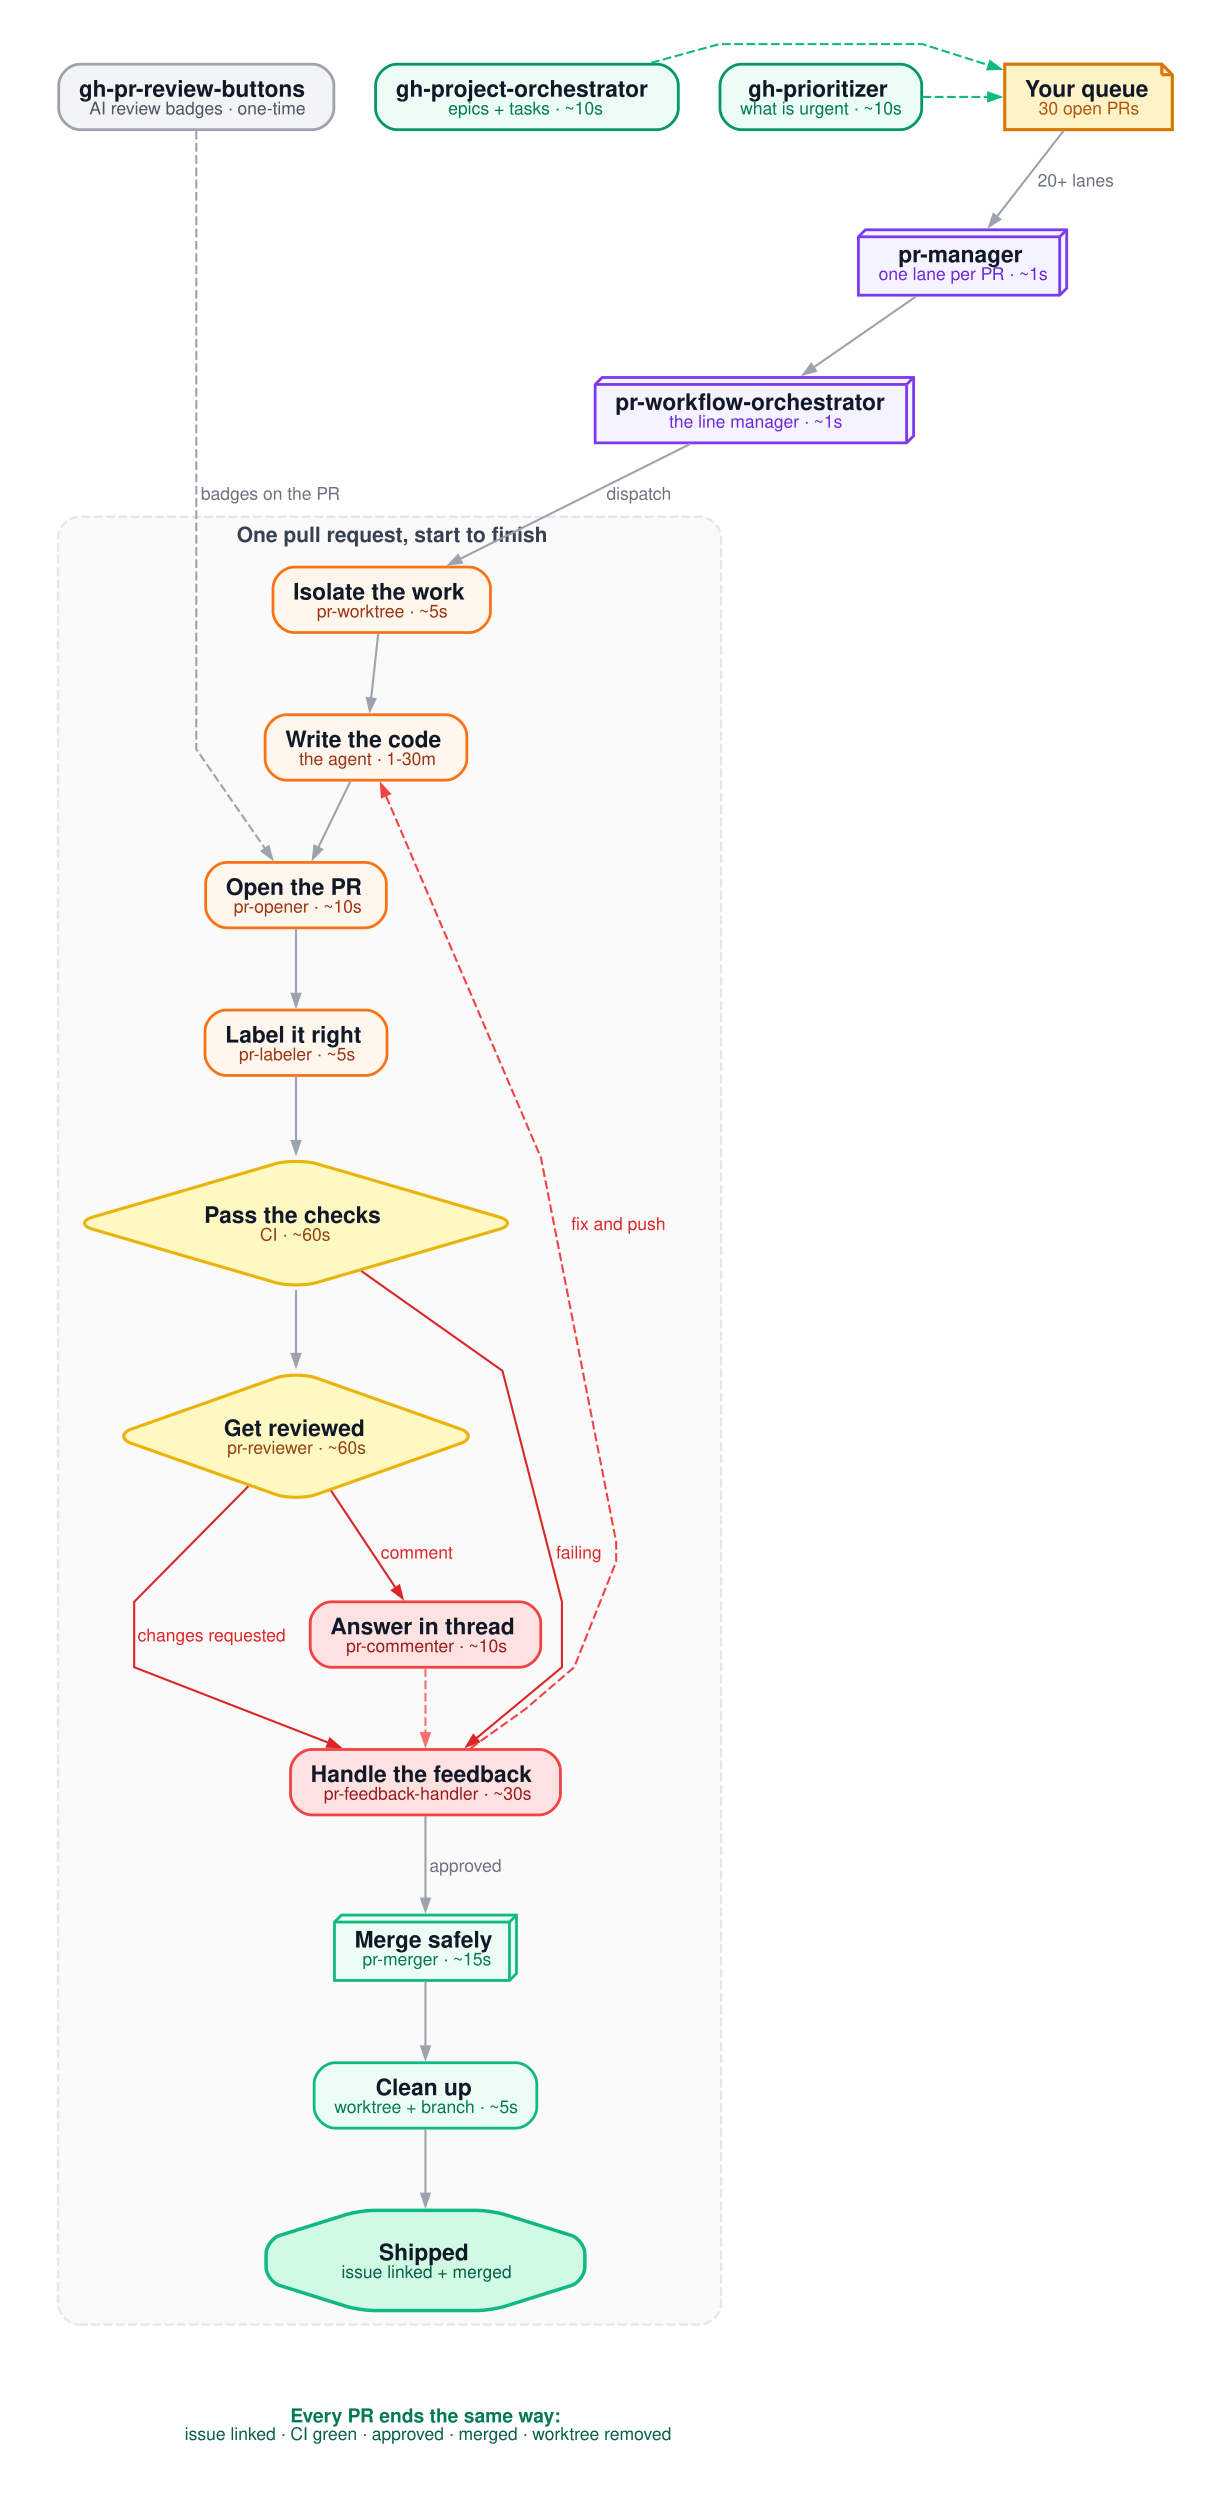
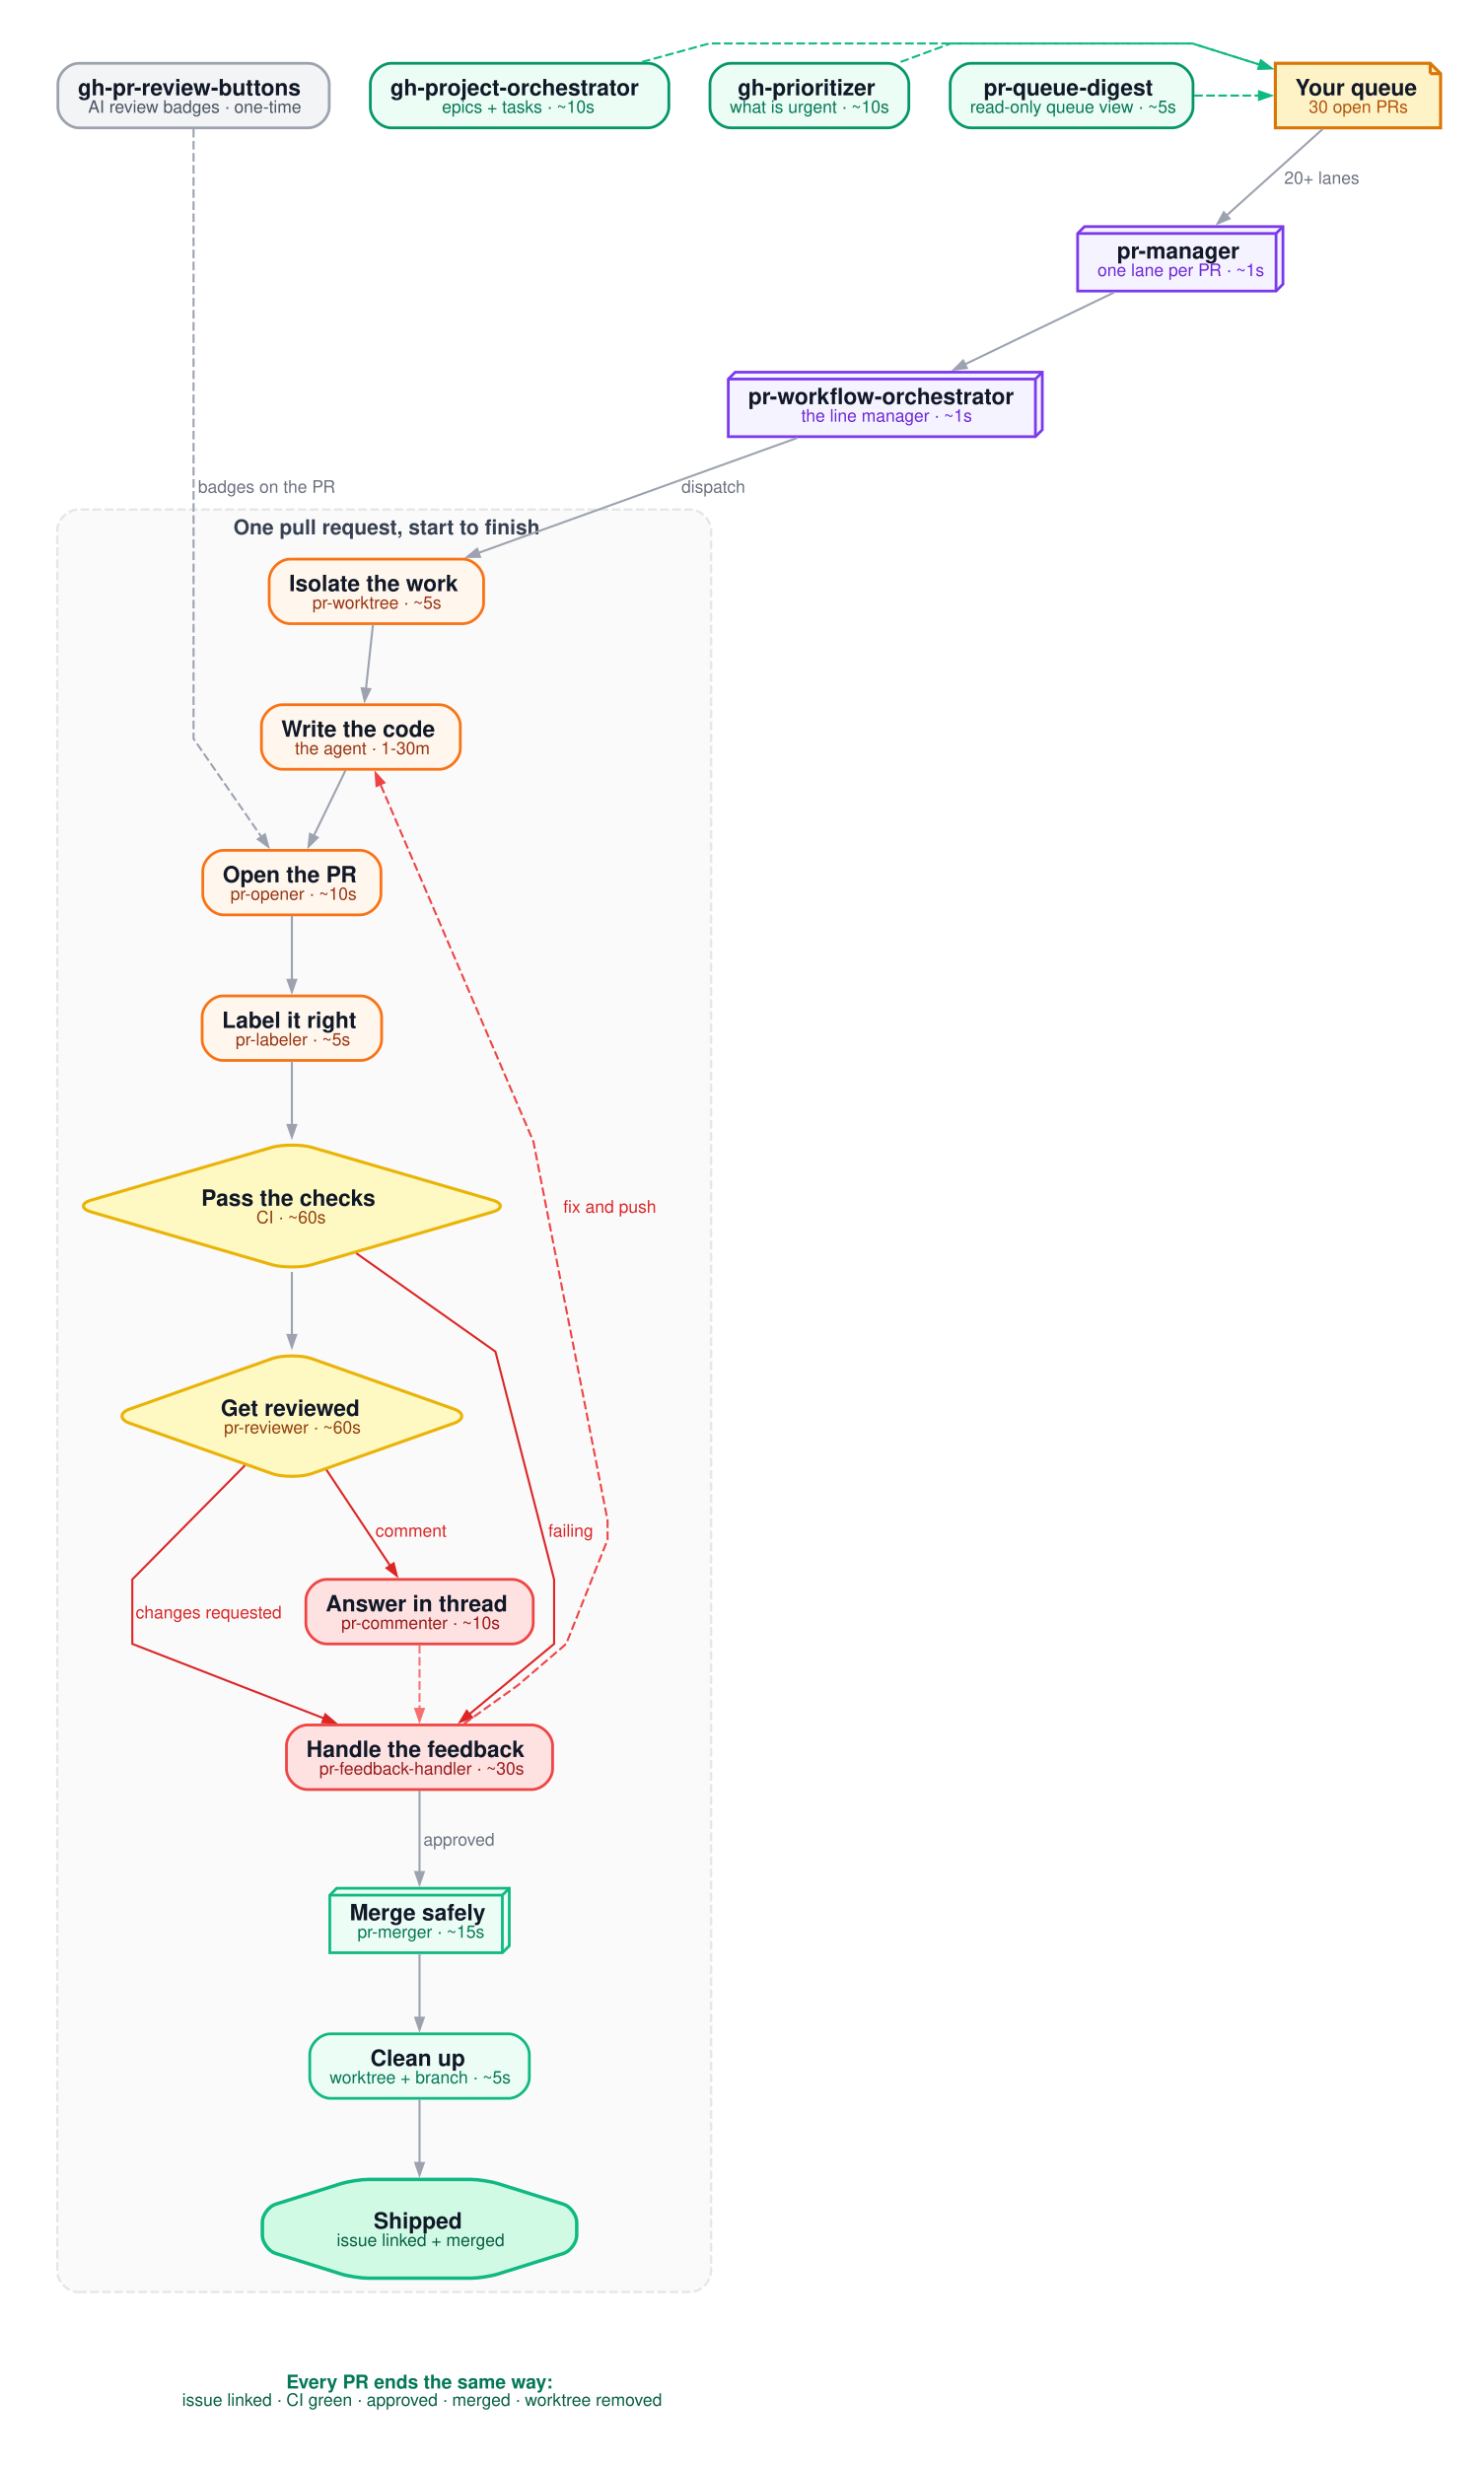
- <svg xmlns="http://www.w3.org/2000/svg" width="695pt" height="1429pt" viewBox="0.00 0.00 695.00 1429.00">
+ <svg xmlns="http://www.w3.org/2000/svg" width="860pt" height="1429pt" viewBox="0.00 0.00 860.00 1429.00">
  <g id="graph0" class="graph" transform="scale(1 1) rotate(0) translate(25.2 1403.7)">
    <g id="clust1" class="cluster">
      <path fill="#fafafb" stroke="#e5e7eb" stroke-width="1.4" stroke-dasharray="5,2" d="M20,-75C20,-75 375,-75 375,-75 381,-75 387,-81 387,-87 387,-87 387,-1096.3 387,-1096.3 387,-1102.3 381,-1108.3 375,-1108.3 375,-1108.3 20,-1108.3 20,-1108.3 14,-1108.3 8,-1102.3 8,-1096.3 8,-1096.3 8,-87 8,-87 8,-81 14,-75 20,-75" />
      <text xml:space="preserve" text-anchor="start" x="110.12" y="-1093.9" font-family="Helvetica,Arial,sans-serif" font-weight="bold" font-size="12.00" fill="#374151">One pull request, start to finish</text>
    </g>
    <g id="node1" class="node">
-       <polygon fill="#fef3c7" stroke="#d97706" stroke-width="1.8" points="638.89,-1367 549.11,-1367 549.11,-1329.6 644.89,-1329.6 644.89,-1361 638.89,-1367" />
-       <polyline fill="none" stroke="#d97706" stroke-width="1.8" points="638.89,-1367 638.89,-1361" />
-       <polyline fill="none" stroke="#d97706" stroke-width="1.8" points="644.89,-1361 638.89,-1361" />
-       <text xml:space="preserve" text-anchor="start" x="560.62" y="-1348.45" font-family="Helvetica,Arial,sans-serif" font-weight="bold" font-size="13.00" fill="#111827">Your queue</text>
-       <text xml:space="preserve" text-anchor="start" x="568.5" y="-1338.3" font-family="Helvetica,Arial,sans-serif" font-size="10.00" fill="#b45309">30 open PRs</text>
+       <polygon fill="#fef3c7" stroke="#d97706" stroke-width="1.8" points="803.89,-1367 714.11,-1367 714.11,-1329.6 809.89,-1329.6 809.89,-1361 803.89,-1367" />
+       <polyline fill="none" stroke="#d97706" stroke-width="1.8" points="803.89,-1367 803.89,-1361" />
+       <polyline fill="none" stroke="#d97706" stroke-width="1.8" points="809.89,-1361 803.89,-1361" />
+       <text xml:space="preserve" text-anchor="start" x="725.62" y="-1348.45" font-family="Helvetica,Arial,sans-serif" font-weight="bold" font-size="13.00" fill="#111827">Your queue</text>
+       <text xml:space="preserve" text-anchor="start" x="733.5" y="-1338.3" font-family="Helvetica,Arial,sans-serif" font-size="10.00" fill="#b45309">30 open PRs</text>
    </g>
    <g id="node2" class="node">
-       <polygon fill="#f5f3ff" stroke="#7c3aed" stroke-width="1.6" points="584.52,-1272.35 469.48,-1272.35 465.48,-1268.35 465.48,-1234.95 580.52,-1234.95 584.52,-1238.95 584.52,-1272.35" />
-       <polyline fill="none" stroke="#7c3aed" stroke-width="1.6" points="580.52,-1268.35 465.48,-1268.35" />
-       <polyline fill="none" stroke="#7c3aed" stroke-width="1.6" points="580.52,-1268.35 580.52,-1234.95" />
-       <polyline fill="none" stroke="#7c3aed" stroke-width="1.6" points="580.52,-1268.35 584.52,-1272.35" />
-       <text xml:space="preserve" text-anchor="start" x="488.25" y="-1253.8" font-family="Helvetica,Arial,sans-serif" font-weight="bold" font-size="13.00" fill="#111827">pr-manager</text>
-       <text xml:space="preserve" text-anchor="start" x="477" y="-1243.65" font-family="Helvetica,Arial,sans-serif" font-size="10.00" fill="#6d28d9">one lane per PR · ~1s</text>
+       <polygon fill="#f5f3ff" stroke="#7c3aed" stroke-width="1.6" points="718.52,-1272.35 603.48,-1272.35 599.48,-1268.35 599.48,-1234.95 714.52,-1234.95 718.52,-1238.95 718.52,-1272.35" />
+       <polyline fill="none" stroke="#7c3aed" stroke-width="1.6" points="714.52,-1268.35 599.48,-1268.35" />
+       <polyline fill="none" stroke="#7c3aed" stroke-width="1.6" points="714.52,-1268.35 714.52,-1234.95" />
+       <polyline fill="none" stroke="#7c3aed" stroke-width="1.6" points="714.52,-1268.35 718.52,-1272.35" />
+       <text xml:space="preserve" text-anchor="start" x="622.25" y="-1253.8" font-family="Helvetica,Arial,sans-serif" font-weight="bold" font-size="13.00" fill="#111827">pr-manager</text>
+       <text xml:space="preserve" text-anchor="start" x="611" y="-1243.65" font-family="Helvetica,Arial,sans-serif" font-size="10.00" fill="#6d28d9">one lane per PR · ~1s</text>
    </g>
    <g id="edge14" class="edge">
-       <path fill="none" stroke="#9ca3af" stroke-width="1.2" d="M582.78,-1328.99C571.83,-1314.91 556.58,-1295.29 544.5,-1279.74" />
-       <polygon fill="#9ca3af" stroke="#9ca3af" stroke-width="1.2" points="546.54,-1278.37 540.31,-1274.35 542.67,-1281.38 546.54,-1278.37" />
-       <text xml:space="preserve" text-anchor="middle" x="589.69" y="-1297.1" font-family="Helvetica,Arial,sans-serif" font-size="10.00" fill="#6b7280"> 20+ lanes </text>
+       <path fill="none" stroke="#9ca3af" stroke-width="1.2" d="M741.65,-1328.99C725.57,-1314.53 702.99,-1294.22 685.5,-1278.49" />
+       <polygon fill="#9ca3af" stroke="#9ca3af" stroke-width="1.2" points="687.5,-1276.99 680.66,-1274.13 684.22,-1280.63 687.5,-1276.99" />
+       <text xml:space="preserve" text-anchor="middle" x="741.04" y="-1297.1" font-family="Helvetica,Arial,sans-serif" font-size="10.00" fill="#6b7280"> 20+ lanes </text>
    </g>
    <g id="node3" class="node">
-       <polygon fill="#f5f3ff" stroke="#7c3aed" stroke-width="1.6" points="497.02,-1187.95 318.98,-1187.95 314.98,-1183.95 314.98,-1150.55 493.02,-1150.55 497.02,-1154.55 497.02,-1187.95" />
-       <polyline fill="none" stroke="#7c3aed" stroke-width="1.6" points="493.02,-1183.95 314.98,-1183.95" />
-       <polyline fill="none" stroke="#7c3aed" stroke-width="1.6" points="493.02,-1183.95 493.02,-1150.55" />
-       <polyline fill="none" stroke="#7c3aed" stroke-width="1.6" points="493.02,-1183.95 497.02,-1187.95" />
-       <text xml:space="preserve" text-anchor="start" x="326.5" y="-1169.4" font-family="Helvetica,Arial,sans-serif" font-weight="bold" font-size="13.00" fill="#111827">pr-workflow-orchestrator</text>
-       <text xml:space="preserve" text-anchor="start" x="357.25" y="-1159.25" font-family="Helvetica,Arial,sans-serif" font-size="10.00" fill="#6d28d9">the line manager · ~1s</text>
+       <polygon fill="#f5f3ff" stroke="#7c3aed" stroke-width="1.6" points="579.02,-1187.95 400.98,-1187.95 396.98,-1183.95 396.98,-1150.55 575.02,-1150.55 579.02,-1154.55 579.02,-1187.95" />
+       <polyline fill="none" stroke="#7c3aed" stroke-width="1.6" points="575.02,-1183.95 396.98,-1183.95" />
+       <polyline fill="none" stroke="#7c3aed" stroke-width="1.6" points="575.02,-1183.95 575.02,-1150.55" />
+       <polyline fill="none" stroke="#7c3aed" stroke-width="1.6" points="575.02,-1183.95 579.02,-1187.95" />
+       <text xml:space="preserve" text-anchor="start" x="408.5" y="-1169.4" font-family="Helvetica,Arial,sans-serif" font-weight="bold" font-size="13.00" fill="#111827">pr-workflow-orchestrator</text>
+       <text xml:space="preserve" text-anchor="start" x="439.25" y="-1159.25" font-family="Helvetica,Arial,sans-serif" font-size="10.00" fill="#6d28d9">the line manager · ~1s</text>
    </g>
    <g id="edge15" class="edge">
-       <path fill="none" stroke="#9ca3af" stroke-width="1.2" d="M498.29,-1234.16C480.99,-1222.18 458.31,-1206.47 439.76,-1193.63" />
-       <polygon fill="#9ca3af" stroke="#9ca3af" stroke-width="1.2" points="441.26,-1191.68 434.11,-1189.71 438.47,-1195.71 441.26,-1191.68" />
-     </g>
-     <g id="node7" class="node">
+       <path fill="none" stroke="#9ca3af" stroke-width="1.2" d="M620.62,-1234.16C594.99,-1221.81 561.14,-1205.49 534.06,-1192.44" />
+       <polygon fill="#9ca3af" stroke="#9ca3af" stroke-width="1.2" points="535.25,-1190.3 527.88,-1189.47 533.13,-1194.71 535.25,-1190.3" />
+     </g>
+     <g id="node8" class="node">
      <path fill="#fff7ed" stroke="#f97316" stroke-width="1.6" d="M243.15,-1079.55C243.15,-1079.55 142.85,-1079.55 142.85,-1079.55 136.85,-1079.55 130.85,-1073.55 130.85,-1067.55 130.85,-1067.55 130.85,-1054.15 130.85,-1054.15 130.85,-1048.15 136.85,-1042.15 142.85,-1042.15 142.85,-1042.15 243.15,-1042.15 243.15,-1042.15 249.15,-1042.15 255.15,-1048.15 255.15,-1054.15 255.15,-1054.15 255.15,-1067.55 255.15,-1067.55 255.15,-1073.55 249.15,-1079.55 243.15,-1079.55" />
      <text xml:space="preserve" text-anchor="start" x="142.38" y="-1061" font-family="Helvetica,Arial,sans-serif" font-weight="bold" font-size="13.00" fill="#111827">Isolate the work</text>
      <text xml:space="preserve" text-anchor="start" x="155.88" y="-1050.85" font-family="Helvetica,Arial,sans-serif" font-size="10.00" fill="#9a3412">pr-worktree · ~5s</text>
    </g>
    <g id="edge16" class="edge">
-       <path fill="none" stroke="#9ca3af" stroke-width="1.2" d="M369.38,-1149.96C332.81,-1131.69 276.54,-1103.58 237.43,-1084.05" />
-       <polygon fill="#9ca3af" stroke="#9ca3af" stroke-width="1.2" points="238.83,-1082.01 231.48,-1081.07 236.64,-1086.39 238.83,-1082.01" />
-       <text xml:space="preserve" text-anchor="middle" x="339.95" y="-1118.05" font-family="Helvetica,Arial,sans-serif" font-size="10.00" fill="#6b7280"> dispatch </text>
+       <path fill="none" stroke="#9ca3af" stroke-width="1.2" d="M436.95,-1149.84C385.5,-1131.28 306.17,-1102.67 252.05,-1083.15" />
+       <polygon fill="#9ca3af" stroke="#9ca3af" stroke-width="1.2" points="253.04,-1080.9 245.63,-1080.83 251.38,-1085.51 253.04,-1080.9" />
+       <text xml:space="preserve" text-anchor="middle" x="388.3" y="-1118.05" font-family="Helvetica,Arial,sans-serif" font-size="10.00" fill="#6b7280"> dispatch </text>
    </g>
    <g id="node4" class="node">
      <path fill="#ecfdf5" stroke="#059669" stroke-width="1.6" d="M350.52,-1367C350.52,-1367 201.48,-1367 201.48,-1367 195.48,-1367 189.48,-1361 189.48,-1355 189.48,-1355 189.48,-1341.6 189.48,-1341.6 189.48,-1335.6 195.48,-1329.6 201.48,-1329.6 201.48,-1329.6 350.52,-1329.6 350.52,-1329.6 356.52,-1329.6 362.52,-1335.6 362.52,-1341.6 362.52,-1341.6 362.52,-1355 362.52,-1355 362.52,-1361 356.52,-1367 350.52,-1367" />
      <text xml:space="preserve" text-anchor="start" x="201" y="-1348.45" font-family="Helvetica,Arial,sans-serif" font-weight="bold" font-size="13.00" fill="#111827">gh-project-orchestrator</text>
      <text xml:space="preserve" text-anchor="start" x="231" y="-1338.3" font-family="Helvetica,Arial,sans-serif" font-size="10.00" fill="#047857">epics + tasks · ~10s</text>
    </g>
    <g id="edge17" class="edge">
-       <path fill="none" stroke="#10b981" stroke-width="1.2" stroke-dasharray="5,2" d="M346.91,-1367.77C368.19,-1373.61 386,-1378.5 386,-1378.5 386,-1378.5 502,-1378.5 502,-1378.5 502,-1378.5 519.94,-1372.8 540.22,-1366.35" />
-       <polygon fill="#10b981" stroke="#10b981" stroke-width="1.2" points="540.73,-1368.76 546.66,-1364.3 539.24,-1364.09 540.73,-1368.76" />
+       <path fill="none" stroke="#10b981" stroke-width="1.2" stroke-dasharray="5,2" d="M346.91,-1367.77C368.19,-1373.61 386,-1378.5 386,-1378.5 386,-1378.5 666,-1378.5 666,-1378.5 666,-1378.5 684.41,-1372.71 705.11,-1366.2" />
+       <polygon fill="#10b981" stroke="#10b981" stroke-width="1.2" points="705.76,-1368.56 711.7,-1364.12 704.29,-1363.88 705.76,-1368.56" />
    </g>
    <g id="node5" class="node">
      <path fill="#ecfdf5" stroke="#059669" stroke-width="1.6" d="M489.64,-1367C489.64,-1367 398.36,-1367 398.36,-1367 392.36,-1367 386.36,-1361 386.36,-1355 386.36,-1355 386.36,-1341.6 386.36,-1341.6 386.36,-1335.6 392.36,-1329.6 398.36,-1329.6 398.36,-1329.6 489.64,-1329.6 489.64,-1329.6 495.64,-1329.6 501.64,-1335.6 501.64,-1341.6 501.64,-1341.6 501.64,-1355 501.64,-1355 501.64,-1361 495.64,-1367 489.64,-1367" />
      <text xml:space="preserve" text-anchor="start" x="402.38" y="-1348.45" font-family="Helvetica,Arial,sans-serif" font-weight="bold" font-size="13.00" fill="#111827">gh-prioritizer</text>
      <text xml:space="preserve" text-anchor="start" x="397.88" y="-1338.3" font-family="Helvetica,Arial,sans-serif" font-size="10.00" fill="#047857">what is urgent · ~10s</text>
    </g>
    <g id="edge18" class="edge">
-       <path fill="none" stroke="#10b981" stroke-width="1.2" stroke-dasharray="5,2" d="M502.09,-1348.3C511.84,-1348.3 529.26,-1348.3 539.8,-1348.3" />
-       <polygon fill="#10b981" stroke="#10b981" stroke-width="1.2" points="539.64,-1350.75 546.64,-1348.3 539.64,-1345.85 539.64,-1350.75" />
+       <path fill="none" stroke="#10b981" stroke-width="1.2" stroke-dasharray="5,2" d="M496.86,-1367.77C512.73,-1373.61 526,-1378.5 526,-1378.5 526,-1378.5 666,-1378.5 666,-1378.5 666,-1378.5 684.41,-1372.71 705.11,-1366.2" />
+       <polygon fill="#10b981" stroke="#10b981" stroke-width="1.2" points="705.76,-1368.56 711.7,-1364.12 704.29,-1363.88 705.76,-1368.56" />
    </g>
    <g id="node6" class="node">
+       <path fill="#ecfdf5" stroke="#059669" stroke-width="1.6" d="M654.39,-1367C654.39,-1367 537.61,-1367 537.61,-1367 531.61,-1367 525.61,-1361 525.61,-1355 525.61,-1355 525.61,-1341.6 525.61,-1341.6 525.61,-1335.6 531.61,-1329.6 537.61,-1329.6 537.61,-1329.6 654.39,-1329.6 654.39,-1329.6 660.39,-1329.6 666.39,-1335.6 666.39,-1341.6 666.39,-1341.6 666.39,-1355 666.39,-1355 666.39,-1361 660.39,-1367 654.39,-1367" />
+       <text xml:space="preserve" text-anchor="start" x="545" y="-1348.45" font-family="Helvetica,Arial,sans-serif" font-weight="bold" font-size="13.00" fill="#111827">pr-queue-digest</text>
+       <text xml:space="preserve" text-anchor="start" x="537.12" y="-1338.3" font-family="Helvetica,Arial,sans-serif" font-size="10.00" fill="#047857">read-only queue view · ~5s</text>
+     </g>
+     <g id="edge19" class="edge">
+       <path fill="none" stroke="#10b981" stroke-width="1.2" stroke-dasharray="5,2" d="M667.04,-1348.3C678.93,-1348.3 694.46,-1348.3 704.67,-1348.3" />
+       <polygon fill="#10b981" stroke="#10b981" stroke-width="1.2" points="704.64,-1350.75 711.64,-1348.3 704.64,-1345.85 704.64,-1350.75" />
+     </g>
+     <g id="node7" class="node">
      <path fill="#f3f4f6" stroke="#9ca3af" stroke-width="1.6" d="M153.64,-1367C153.64,-1367 20.36,-1367 20.36,-1367 14.36,-1367 8.36,-1361 8.36,-1355 8.36,-1355 8.36,-1341.6 8.36,-1341.6 8.36,-1335.6 14.36,-1329.6 20.36,-1329.6 20.36,-1329.6 153.64,-1329.6 153.64,-1329.6 159.64,-1329.6 165.64,-1335.6 165.64,-1341.6 165.64,-1341.6 165.64,-1355 165.64,-1355 165.64,-1361 159.64,-1367 153.64,-1367" />
      <text xml:space="preserve" text-anchor="start" x="19.88" y="-1348.45" font-family="Helvetica,Arial,sans-serif" font-weight="bold" font-size="13.00" fill="#111827">gh-pr-review-buttons</text>
      <text xml:space="preserve" text-anchor="start" x="25.88" y="-1338.3" font-family="Helvetica,Arial,sans-serif" font-size="10.00" fill="#4b5563">AI review badges · one-time</text>
    </g>
-     <g id="node9" class="node">
+     <g id="node10" class="node">
      <path fill="#fff7ed" stroke="#f97316" stroke-width="1.6" d="M183.64,-910.75C183.64,-910.75 104.36,-910.75 104.36,-910.75 98.36,-910.75 92.36,-904.75 92.36,-898.75 92.36,-898.75 92.36,-885.35 92.36,-885.35 92.36,-879.35 98.36,-873.35 104.36,-873.35 104.36,-873.35 183.64,-873.35 183.64,-873.35 189.64,-873.35 195.64,-879.35 195.64,-885.35 195.64,-885.35 195.64,-898.75 195.64,-898.75 195.64,-904.75 189.64,-910.75 183.64,-910.75" />
      <text xml:space="preserve" text-anchor="start" x="103.88" y="-892.2" font-family="Helvetica,Arial,sans-serif" font-weight="bold" font-size="13.00" fill="#111827">Open the PR</text>
      <text xml:space="preserve" text-anchor="start" x="108.38" y="-882.05" font-family="Helvetica,Arial,sans-serif" font-size="10.00" fill="#9a3412">pr-opener · ~10s</text>
    </g>
-     <g id="edge19" class="edge">
+     <g id="edge20" class="edge">
      <path fill="none" stroke="#9ca3af" stroke-width="1.2" stroke-dasharray="5,2" d="M87,-1328.99C87,-1301.99 87,-1254.65 87,-1254.65 87,-1254.65 87,-1254.65 87,-975.45 87,-975.45 109.63,-942.73 126.37,-918.53" />
      <polygon fill="#9ca3af" stroke="#9ca3af" stroke-width="1.2" points="128.35,-919.98 130.32,-912.83 124.32,-917.19 128.35,-919.98" />
      <text xml:space="preserve" text-anchor="middle" x="129.38" y="-1118.05" font-family="Helvetica,Arial,sans-serif" font-size="10.00" fill="#6b7280"> badges on the PR </text>
    </g>
-     <g id="node8" class="node">
-       <path fill="#fff7ed" stroke="#f97316" stroke-width="1.6" d="M229.64,-995.15C229.64,-995.15 138.36,-995.15 138.36,-995.15 132.36,-995.15 126.36,-989.15 126.36,-983.15 126.36,-983.15 126.36,-969.75 126.36,-969.75 126.36,-963.75 132.36,-957.75 138.36,-957.75 138.36,-957.75 229.64,-957.75 229.64,-957.75 235.64,-957.75 241.64,-963.75 241.64,-969.75 241.64,-969.75 241.64,-983.15 241.64,-983.15 241.64,-989.15 235.64,-995.15 229.64,-995.15" />
+     <g id="node9" class="node">
+       <path fill="#fff7ed" stroke="#f97316" stroke-width="1.6" d="M229.64,-995.15C229.64,-995.15 138.36,-995.15 138.36,-995.15 132.36,-995.15 126.36,-989.15 126.36,-983.15 126.36,-983.15 126.36,-969.75 126.36,-969.75 126.36,-963.75 132.35,-957.75 138.35,-957.75 138.35,-957.75 229.64,-957.75 229.64,-957.75 235.64,-957.75 241.64,-963.75 241.64,-969.75 241.64,-969.75 241.64,-983.15 241.64,-983.15 241.64,-989.15 235.64,-995.15 229.64,-995.15" />
      <text xml:space="preserve" text-anchor="start" x="137.88" y="-976.6" font-family="Helvetica,Arial,sans-serif" font-weight="bold" font-size="13.00" fill="#111827">Write the code</text>
      <text xml:space="preserve" text-anchor="start" x="145.75" y="-966.45" font-family="Helvetica,Arial,sans-serif" font-size="10.00" fill="#9a3412">the agent · 1-30m</text>
    </g>
    <g id="edge1" class="edge">
      <path fill="none" stroke="#9ca3af" stroke-width="1.2" d="M191,-1041.56C189.8,-1030.57 188.25,-1016.4 186.92,-1004.17" />
      <polygon fill="#9ca3af" stroke="#9ca3af" stroke-width="1.2" points="189.38,-1004.18 186.19,-997.49 184.51,-1004.72 189.38,-1004.18" />
    </g>
    <g id="edge2" class="edge">
      <path fill="none" stroke="#9ca3af" stroke-width="1.2" d="M175.12,-957.16C169.69,-945.96 162.64,-931.45 156.63,-919.06" />
      <polygon fill="#9ca3af" stroke="#9ca3af" stroke-width="1.2" points="158.91,-918.15 153.65,-912.92 154.5,-920.29 158.91,-918.15" />
    </g>
-     <g id="node10" class="node">
+     <g id="node11" class="node">
      <path fill="#fff7ed" stroke="#f97316" stroke-width="1.6" d="M184.02,-826.35C184.02,-826.35 103.98,-826.35 103.98,-826.35 97.98,-826.35 91.98,-820.35 91.98,-814.35 91.98,-814.35 91.98,-800.95 91.98,-800.95 91.98,-794.95 97.98,-788.95 103.98,-788.95 103.98,-788.95 184.02,-788.95 184.02,-788.95 190.02,-788.95 196.02,-794.95 196.02,-800.95 196.02,-800.95 196.02,-814.35 196.02,-814.35 196.02,-820.35 190.02,-826.35 184.02,-826.35" />
      <text xml:space="preserve" text-anchor="start" x="103.5" y="-807.8" font-family="Helvetica,Arial,sans-serif" font-weight="bold" font-size="13.00" fill="#111827">Label it right</text>
      <text xml:space="preserve" text-anchor="start" x="111.38" y="-797.65" font-family="Helvetica,Arial,sans-serif" font-size="10.00" fill="#9a3412">pr-labeler · ~5s</text>
    </g>
    <g id="edge3" class="edge">
      <path fill="none" stroke="#9ca3af" stroke-width="1.2" d="M144,-872.76C144,-861.77 144,-847.6 144,-835.37" />
      <polygon fill="#9ca3af" stroke="#9ca3af" stroke-width="1.2" points="146.45,-835.7 144,-828.7 141.55,-835.7 146.45,-835.7" />
    </g>
-     <g id="node11" class="node pulse">
+     <g id="node12" class="node pulse">
      <path fill="#fef9c3" stroke="#eab308" stroke-width="1.8" d="M132.48,-738.58C132.48,-738.58 27.48,-707.91 27.48,-707.91 21.72,-706.23 21.72,-702.87 27.48,-701.18 27.48,-701.18 132.48,-670.51 132.48,-670.51 138.24,-668.83 149.76,-668.83 155.52,-670.51 155.52,-670.51 260.52,-701.18 260.52,-701.18 266.28,-702.87 266.28,-706.23 260.52,-707.91 260.52,-707.91 155.52,-738.58 155.52,-738.58 149.76,-740.27 138.24,-740.27 132.48,-738.58" />
      <text xml:space="preserve" text-anchor="start" x="91.5" y="-704.7" font-family="Helvetica,Arial,sans-serif" font-weight="bold" font-size="13.00" fill="#111827">Pass the checks</text>
      <text xml:space="preserve" text-anchor="start" x="123.38" y="-694.55" font-family="Helvetica,Arial,sans-serif" font-size="10.00" fill="#92400e">CI · ~60s</text>
    </g>
    <g id="edge4" class="edge">
      <path fill="none" stroke="#9ca3af" stroke-width="1.2" d="M144,-788.57C144,-778.14 144,-764.5 144,-751.3" />
      <polygon fill="#9ca3af" stroke="#9ca3af" stroke-width="1.2" points="146.45,-751.55 144,-744.55 141.55,-751.55 146.45,-751.55" />
    </g>
-     <g id="node12" class="node pulse">
+     <g id="node13" class="node pulse">
      <path fill="#fef9c3" stroke="#eab308" stroke-width="1.8" d="M132.69,-616.14C132.69,-616.14 49.77,-586.76 49.77,-586.76 44.12,-584.75 44.12,-580.75 49.77,-578.74 49.77,-578.74 132.69,-549.36 132.69,-549.36 138.34,-547.35 149.66,-547.35 155.31,-549.36 155.31,-549.36 238.23,-578.74 238.23,-578.74 243.88,-580.75 243.88,-584.75 238.23,-586.76 238.23,-586.76 155.31,-616.14 155.31,-616.14 149.66,-618.15 138.34,-618.15 132.69,-616.14" />
      <text xml:space="preserve" text-anchor="start" x="102.75" y="-582.9" font-family="Helvetica,Arial,sans-serif" font-weight="bold" font-size="13.00" fill="#111827">Get reviewed</text>
      <text xml:space="preserve" text-anchor="start" x="104.62" y="-572.75" font-family="Helvetica,Arial,sans-serif" font-size="10.00" fill="#92400e">pr-reviewer · ~60s</text>
    </g>
    <g id="edge5" class="edge">
      <path fill="none" stroke="#9ca3af" stroke-width="1.2" d="M144,-666.3C144,-654.69 144,-641.76 144,-629.63" />
      <polygon fill="#9ca3af" stroke="#9ca3af" stroke-width="1.2" points="146.45,-629.79 144,-622.79 141.55,-629.79 146.45,-629.79" />
    </g>
-     <g id="node13" class="node pulse">
+     <g id="node14" class="node pulse">
      <path fill="#fee2e2" stroke="#ef4444" stroke-width="1.6" d="M283.14,-403.7C283.14,-403.7 152.86,-403.7 152.86,-403.7 146.86,-403.7 140.86,-397.7 140.86,-391.7 140.86,-391.7 140.86,-378.3 140.86,-378.3 140.86,-372.3 146.86,-366.3 152.86,-366.3 152.86,-366.3 283.14,-366.3 283.14,-366.3 289.14,-366.3 295.14,-372.3 295.14,-378.3 295.14,-378.3 295.14,-391.7 295.14,-391.7 295.14,-397.7 289.14,-403.7 283.14,-403.7" />
      <text xml:space="preserve" text-anchor="start" x="152.38" y="-385.15" font-family="Helvetica,Arial,sans-serif" font-weight="bold" font-size="13.00" fill="#111827">Handle the feedback</text>
      <text xml:space="preserve" text-anchor="start" x="159.88" y="-375" font-family="Helvetica,Arial,sans-serif" font-size="10.00" fill="#991b1b">pr-feedback-handler · ~30s</text>
    </g>
    <g id="edge9" class="edge">
      <path fill="none" stroke="#dc2626" stroke-width="1.2" d="M181.34,-677.16C215.91,-652.73 262,-620.15 262,-620.15 262,-620.15 296,-488.1 296,-488.1 296,-488.1 296,-450.7 296,-450.7 296,-450.7 269.06,-428.36 246.85,-409.93" />
      <polygon fill="#dc2626" stroke="#dc2626" stroke-width="1.2" points="248.49,-408.11 241.54,-405.53 245.36,-411.88 248.49,-408.11" />
      <text xml:space="preserve" text-anchor="middle" x="305.68" y="-512.85" font-family="Helvetica,Arial,sans-serif" font-size="10.00" fill="#dc2626"> failing </text>
    </g>
    <g id="edge6" class="edge">
      <path fill="none" stroke="#dc2626" stroke-width="1.2" d="M116.75,-554.16C89.46,-526.53 51.5,-488.1 51.5,-488.1 51.5,-488.1 51.5,-450.7 51.5,-450.7 51.5,-450.7 114.32,-426.29 162.79,-407.46" />
      <polygon fill="#dc2626" stroke="#dc2626" stroke-width="1.2" points="163.4,-409.84 169.04,-405.02 161.63,-405.28 163.4,-409.84" />
      <text xml:space="preserve" text-anchor="middle" x="95.75" y="-465.52" font-family="Helvetica,Arial,sans-serif" font-size="10.00" fill="#dc2626"> changes requested </text>
    </g>
-     <g id="node14" class="node">
+     <g id="node15" class="node">
      <path fill="#fee2e2" stroke="#ef4444" stroke-width="1.6" d="M271.89,-488.1C271.89,-488.1 164.11,-488.1 164.11,-488.1 158.11,-488.1 152.11,-482.1 152.11,-476.1 152.11,-476.1 152.11,-462.7 152.11,-462.7 152.11,-456.7 158.11,-450.7 164.11,-450.7 164.11,-450.7 271.89,-450.7 271.89,-450.7 277.89,-450.7 283.89,-456.7 283.89,-462.7 283.89,-462.7 283.89,-476.1 283.89,-476.1 283.89,-482.1 277.89,-488.1 271.89,-488.1" />
      <text xml:space="preserve" text-anchor="start" x="163.62" y="-469.55" font-family="Helvetica,Arial,sans-serif" font-weight="bold" font-size="13.00" fill="#111827">Answer in thread</text>
      <text xml:space="preserve" text-anchor="start" x="172.62" y="-459.4" font-family="Helvetica,Arial,sans-serif" font-size="10.00" fill="#991b1b">pr-commenter · ~10s</text>
    </g>
    <g id="edge7" class="edge">
      <path fill="none" stroke="#dc2626" stroke-width="1.2" d="M164.03,-551.62C175.61,-534.19 190.02,-512.5 201.04,-495.92" />
      <polygon fill="#dc2626" stroke="#dc2626" stroke-width="1.2" points="203,-497.4 204.83,-490.21 198.92,-494.68 203,-497.4" />
      <text xml:space="preserve" text-anchor="middle" x="213.05" y="-512.85" font-family="Helvetica,Arial,sans-serif" font-size="10.00" fill="#dc2626"> comment </text>
    </g>
    <g id="edge10" class="edge">
      <path fill="none" stroke="#ef4444" stroke-width="1.2" stroke-dasharray="5,2" d="M243.83,-404.44C258.91,-415.21 275,-426.7 275,-426.7 275,-426.7 303,-450.7 303,-450.7 303,-450.7 327,-511.1 327,-511.1 327,-511.1 327,-522.35 327,-522.35 327,-522.35 284,-741.95 284,-741.95 284,-741.95 221.44,-888.02 195.29,-949.1" />
      <polygon fill="#ef4444" stroke="#ef4444" stroke-width="1.2" points="193.07,-948.06 192.56,-955.46 197.57,-949.99 193.07,-948.06" />
      <text xml:space="preserve" text-anchor="middle" x="328.27" y="-700.67" font-family="Helvetica,Arial,sans-serif" font-size="10.00" fill="#dc2626"> fix and push </text>
    </g>
-     <g id="node15" class="node pulse">
+     <g id="node16" class="node pulse">
      <polygon fill="#ecfdf5" stroke="#10b981" stroke-width="1.6" points="270.02,-309.05 169.98,-309.05 165.98,-305.05 165.98,-271.65 266.02,-271.65 270.02,-275.65 270.02,-309.05" />
      <polyline fill="none" stroke="#10b981" stroke-width="1.6" points="266.02,-305.05 165.98,-305.05" />
      <polyline fill="none" stroke="#10b981" stroke-width="1.6" points="266.02,-305.05 266.02,-271.65" />
      <polyline fill="none" stroke="#10b981" stroke-width="1.6" points="266.02,-305.05 270.02,-309.05" />
      <text xml:space="preserve" text-anchor="start" x="177.5" y="-290.5" font-family="Helvetica,Arial,sans-serif" font-weight="bold" font-size="13.00" fill="#111827">Merge safely</text>
      <text xml:space="preserve" text-anchor="start" x="182" y="-280.35" font-family="Helvetica,Arial,sans-serif" font-size="10.00" fill="#047857">pr-merger · ~15s</text>
    </g>
    <g id="edge11" class="edge">
      <path fill="none" stroke="#9ca3af" stroke-width="1.2" d="M218,-365.69C218,-352.12 218,-333.39 218,-318.14" />
      <polygon fill="#9ca3af" stroke="#9ca3af" stroke-width="1.2" points="220.45,-318.43 218,-311.43 215.55,-318.43 220.45,-318.43" />
      <text xml:space="preserve" text-anchor="middle" x="240.88" y="-333.8" font-family="Helvetica,Arial,sans-serif" font-size="10.00" fill="#6b7280"> approved </text>
    </g>
    <g id="edge8" class="edge">
      <path fill="none" stroke="#f87171" stroke-width="1.2" stroke-dasharray="5,2" d="M218,-450.11C218,-439.12 218,-424.95 218,-412.72" />
      <polygon fill="#f87171" stroke="#f87171" stroke-width="1.2" points="220.45,-413.05 218,-406.05 215.55,-413.05 220.45,-413.05" />
    </g>
-     <g id="node16" class="node pulse">
+     <g id="node17" class="node pulse">
      <path fill="#ecfdf5" stroke="#10b981" stroke-width="1.6" d="M269.64,-224.65C269.64,-224.65 166.36,-224.65 166.36,-224.65 160.36,-224.65 154.36,-218.65 154.36,-212.65 154.36,-212.65 154.36,-199.25 154.36,-199.25 154.36,-193.25 160.36,-187.25 166.36,-187.25 166.36,-187.25 269.64,-187.25 269.64,-187.25 275.64,-187.25 281.64,-193.25 281.64,-199.25 281.64,-199.25 281.64,-212.65 281.64,-212.65 281.64,-218.65 275.64,-224.65 269.64,-224.65" />
      <text xml:space="preserve" text-anchor="start" x="189.5" y="-206.1" font-family="Helvetica,Arial,sans-serif" font-weight="bold" font-size="13.00" fill="#111827">Clean up</text>
      <text xml:space="preserve" text-anchor="start" x="165.88" y="-195.95" font-family="Helvetica,Arial,sans-serif" font-size="10.00" fill="#047857">worktree + branch · ~5s</text>
    </g>
    <g id="edge12" class="edge">
      <path fill="none" stroke="#9ca3af" stroke-width="1.2" d="M218,-271.06C218,-260.07 218,-245.9 218,-233.67" />
      <polygon fill="#9ca3af" stroke="#9ca3af" stroke-width="1.2" points="220.45,-234 218,-227 215.55,-234 220.45,-234" />
    </g>
-     <g id="node17" class="node pulse">
+     <g id="node18" class="node pulse">
      <path fill="#d1fae5" stroke="#10b981" stroke-width="2" d="M309.11,-107.67C309.11,-107.67 309.11,-115.58 309.11,-115.58 309.11,-119.53 305.34,-124.67 301.57,-125.85 301.57,-125.85 263.28,-137.88 263.28,-137.88 259.51,-139.06 251.79,-140.25 247.83,-140.25 247.83,-140.25 188.17,-140.25 188.17,-140.25 184.21,-140.25 176.49,-139.06 172.72,-137.88 172.72,-137.88 134.43,-125.85 134.43,-125.85 130.66,-124.67 126.89,-119.53 126.89,-115.58 126.89,-115.58 126.89,-107.67 126.89,-107.67 126.89,-103.72 130.66,-98.58 134.43,-97.4 134.43,-97.4 172.72,-85.37 172.72,-85.37 176.49,-84.18 184.21,-83 188.17,-83 188.17,-83 247.83,-83 247.83,-83 251.79,-83 259.51,-84.18 263.28,-85.37 263.28,-85.37 301.57,-97.4 301.57,-97.4 305.34,-98.58 309.11,-103.72 309.11,-107.67" />
      <text xml:space="preserve" text-anchor="start" x="191.38" y="-111.77" font-family="Helvetica,Arial,sans-serif" font-weight="bold" font-size="13.00" fill="#111827">Shipped</text>
      <text xml:space="preserve" text-anchor="start" x="170" y="-101.62" font-family="Helvetica,Arial,sans-serif" font-size="10.00" fill="#065f46">issue linked + merged</text>
    </g>
    <g id="edge13" class="edge">
      <path fill="none" stroke="#9ca3af" stroke-width="1.2" d="M218,-186.71C218,-176.12 218,-162.39 218,-149.63" />
      <polygon fill="#9ca3af" stroke="#9ca3af" stroke-width="1.2" points="220.45,-149.82 218,-142.82 215.55,-149.82 220.45,-149.82" />
    </g>
-     <g id="node18" class="node">
+     <g id="node19" class="node">
      <path fill="none" stroke="none" stroke-width="1.6" d="M355.14,-36C355.14,-36 80.86,-36 80.86,-36 74.86,-36 68.85,-30 68.85,-24 68.85,-24 68.85,-12 68.85,-12 68.85,-6 74.85,0 80.85,0 80.85,0 355.14,0 355.14,0 361.14,0 367.14,-6 367.14,-12 367.14,-12 367.14,-24 367.14,-24 367.14,-30 361.14,-36 355.14,-36" />
      <text xml:space="preserve" text-anchor="start" x="140.75" y="-19.05" font-family="Helvetica,Arial,sans-serif" font-weight="bold" font-size="11.00" fill="#047857">Every PR ends the same way:</text>
      <text xml:space="preserve" text-anchor="start" x="80.38" y="-9" font-family="Helvetica,Arial,sans-serif" font-size="10.00" fill="#065f46">issue linked · CI green · approved · merged · worktree removed</text>
    </g>
  </g>
  <style type="text/css">
    @keyframes march { to { stroke-dashoffset: -24; } }
    @keyframes pulse { 0%, 100% { opacity: 1; } 50% { opacity: 0.55; } }
    @keyframes glow { 0%, 100% { stroke-opacity: 1; } 50% { stroke-opacity: 0.45; } }

    .edge .path {
      stroke-dasharray: 8 4;
      animation: march 1.1s linear infinite;
    }
    .edge .polygon { animation: march 1.1s linear infinite; }
    .node.pulse polygon, .node.pulse ellipse, .node.pulse path {
      animation: pulse 2.6s ease-in-out infinite;
    }
    .node.pulse ellipse, .node.pulse polygon {
      animation: glow 2.6s ease-in-out infinite;
    }
    .node.pulse text { animation: pulse 2.6s ease-in-out infinite; }

    @media (prefers-reduced-motion: reduce) {
      .edge .path, .edge .polygon, .node.pulse polygon,
      .node.pulse ellipse, .node.pulse path, .node.pulse text {
        animation: none;
      }
    }
  </style>
</svg>
